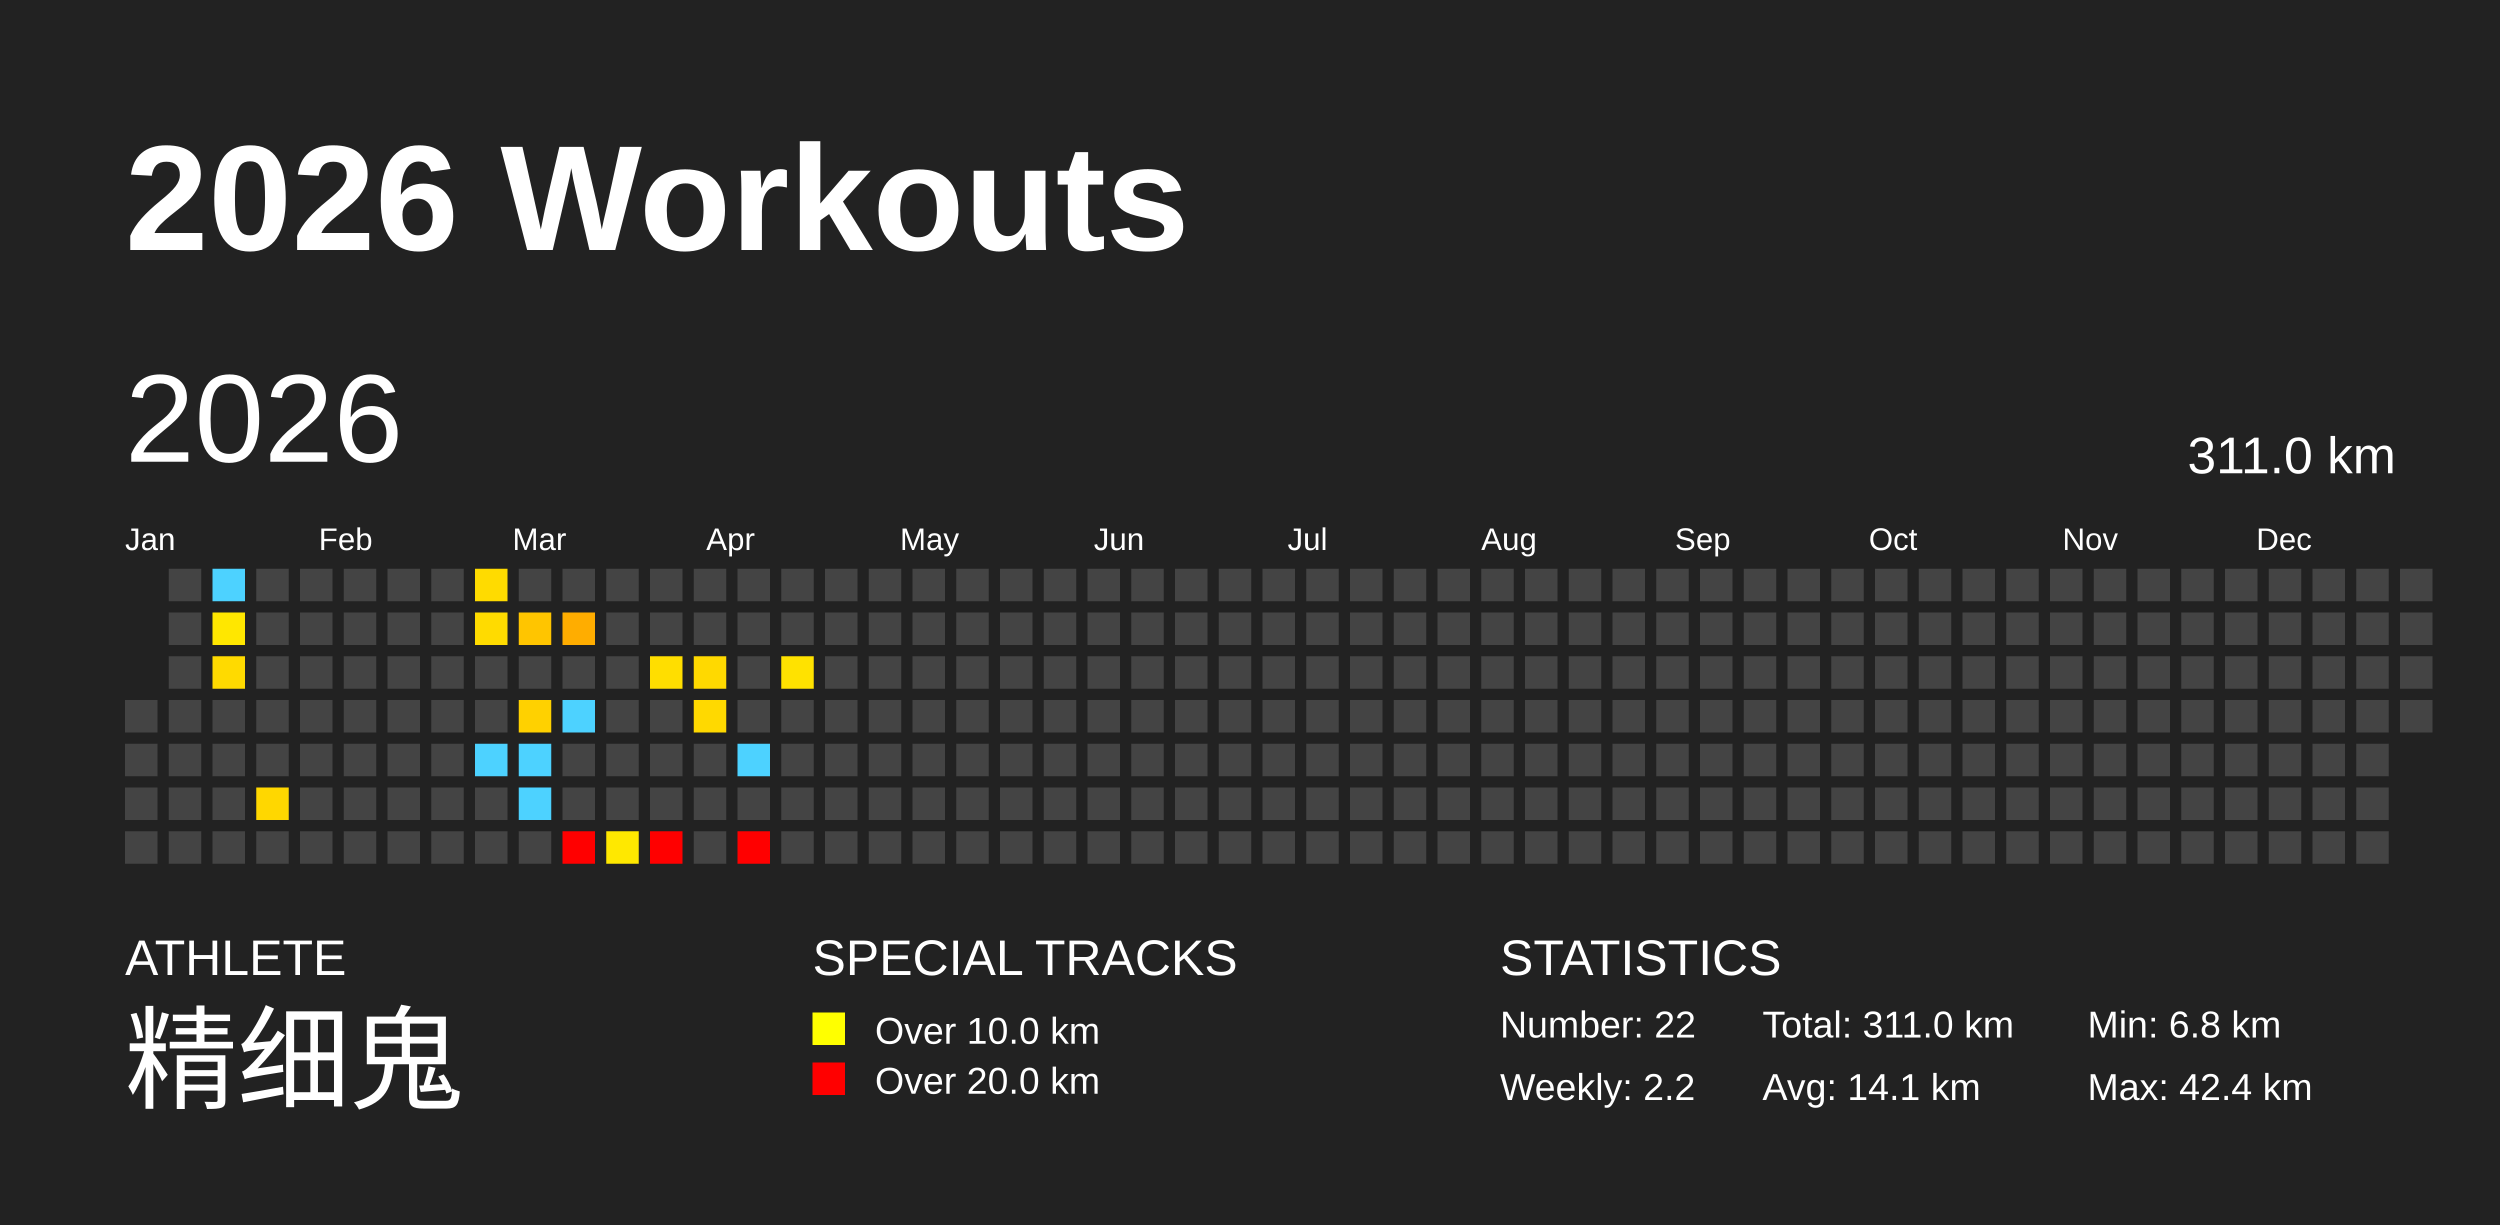
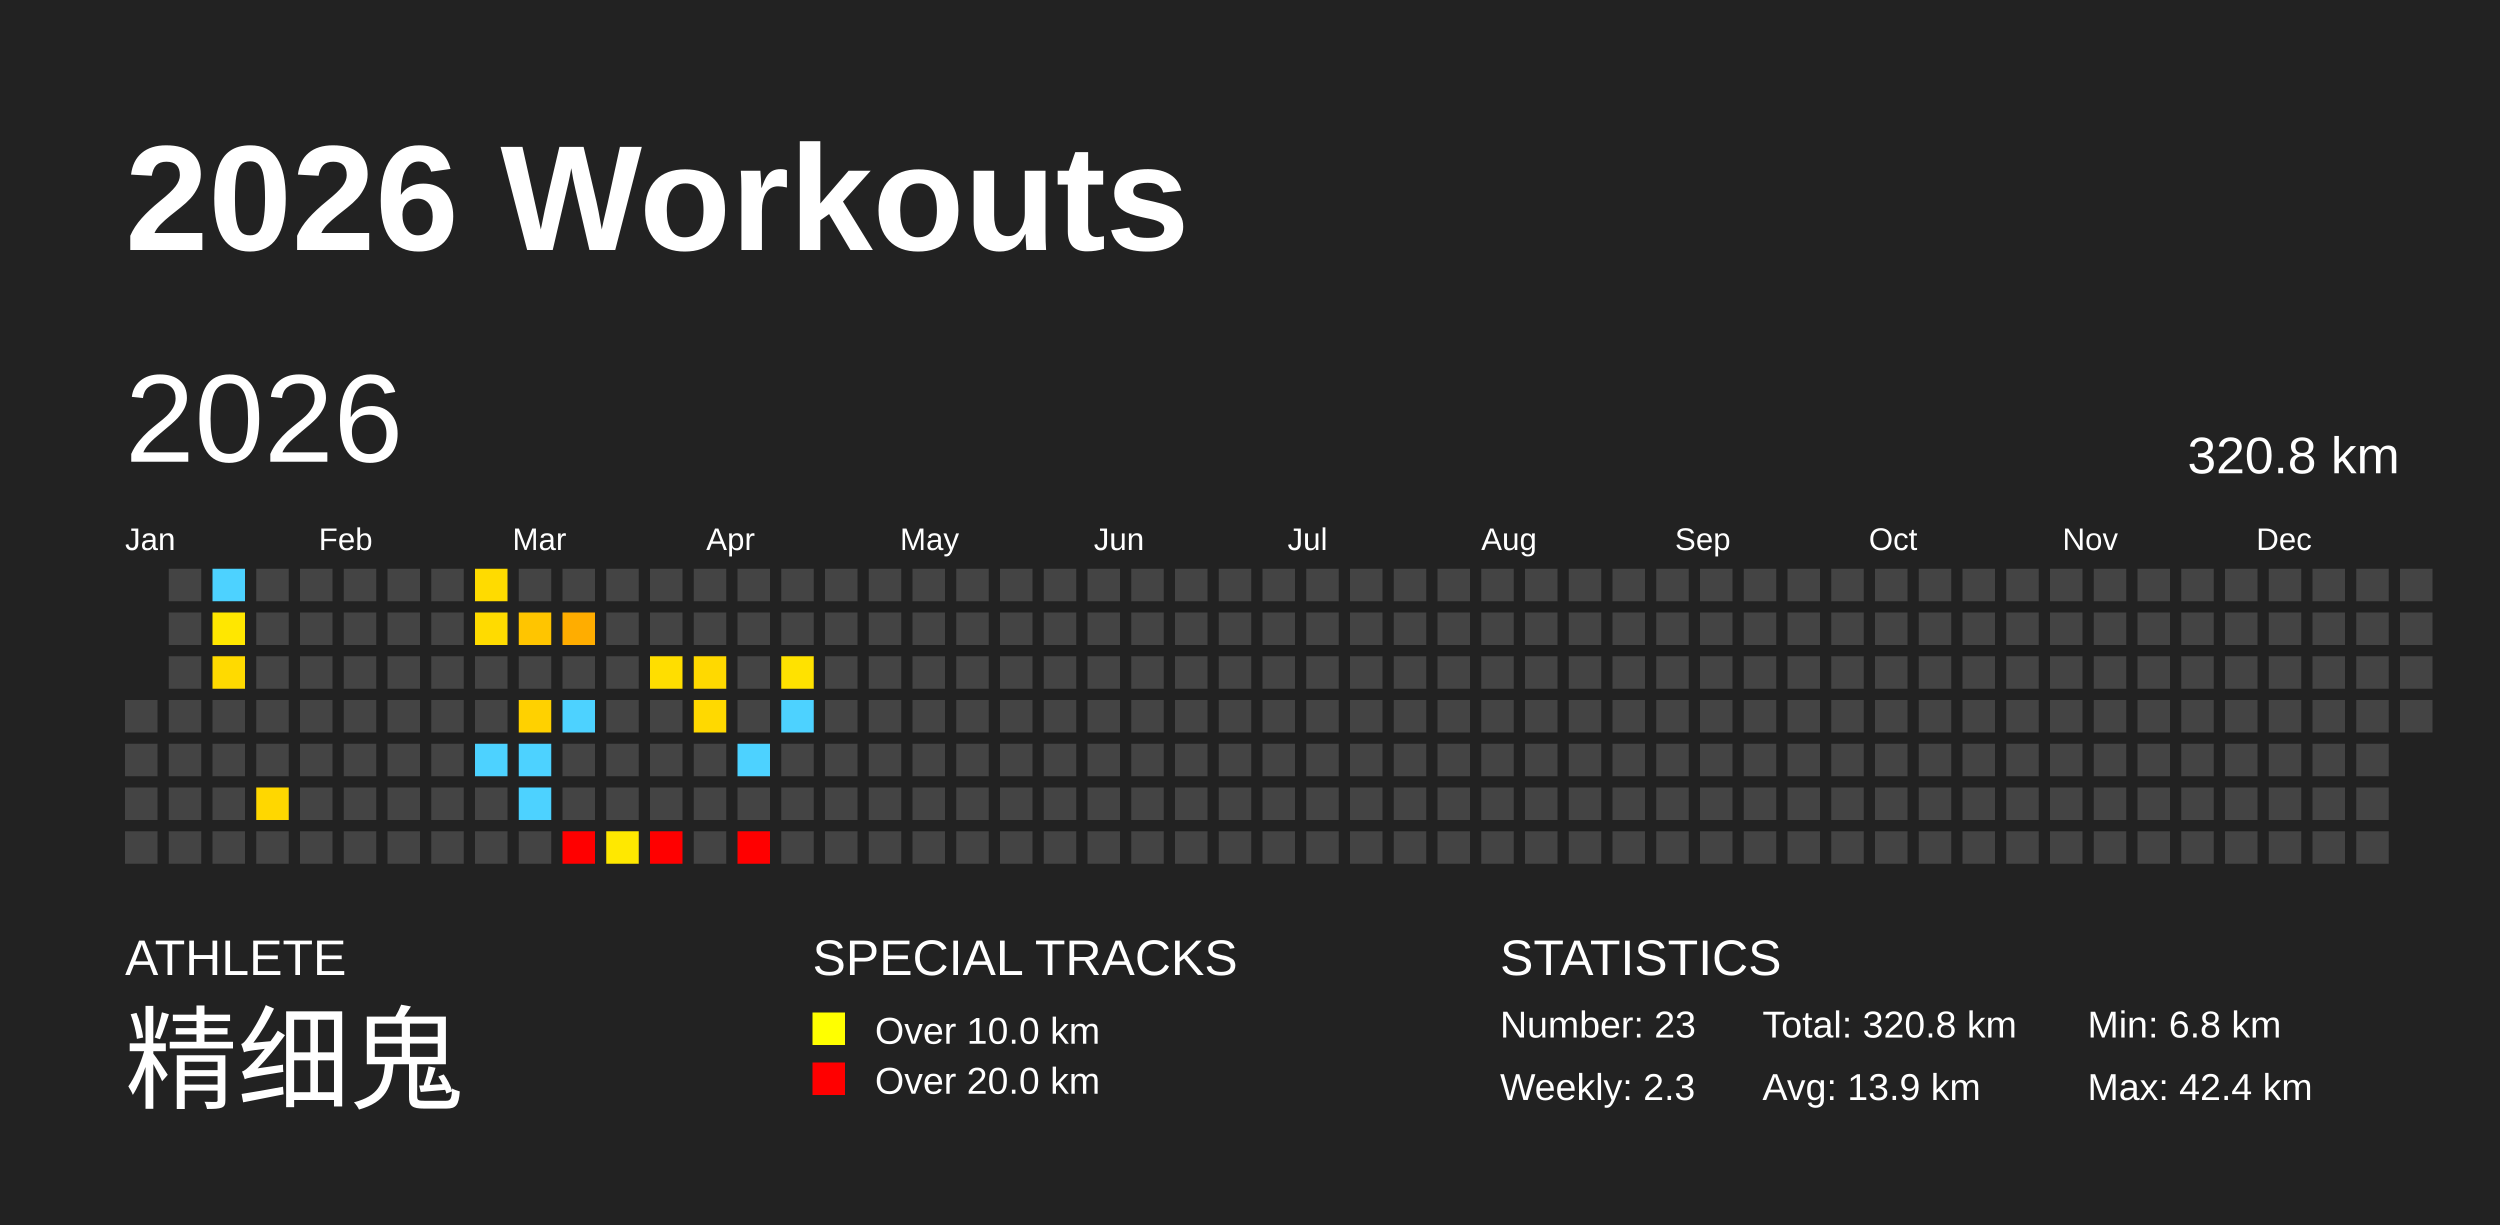
<svg xmlns="http://www.w3.org/2000/svg" baseProfile="full" height="98mm" version="1.1" viewBox="0,0,200,98" width="200mm">
  <defs />
  <rect fill="#222222" height="98" width="200" x="0" y="0" />
  <text fill="#FFFFFF" style="font-size:12px; font-family:Arial; font-weight:bold;" x="10" y="20">2026 Workouts</text>
  <text fill="#FFFFFF" style="font-size:4px; font-family:Arial" x="10" y="78">ATHLETE</text>
  <text fill="#FFFFFF" style="font-size:9px; font-family:Arial" x="10" y="88">精细鬼</text>
  <text fill="#FFFFFF" style="font-size:4px; font-family:Arial" x="65" y="78">SPECIAL TRACKS</text>
  <rect fill="yellow" height="2.6" width="2.6" x="65" y="81" />
  <text fill="#FFFFFF" style="font-size:3px; font-family:Arial" x="70" y="83.5">Over 10.0 km</text>
  <rect fill="red" height="2.6" width="2.6" x="65" y="85" />
  <text fill="#FFFFFF" style="font-size:3px; font-family:Arial" x="70" y="87.5">Over 20.0 km</text>
  <text fill="#FFFFFF" style="font-size:4px; font-family:Arial" x="120" y="78">STATISTICS</text>
-   <text fill="#FFFFFF" style="font-size:3px; font-family:Arial" x="120" y="83">Number: 22</text>
-   <text fill="#FFFFFF" style="font-size:3px; font-family:Arial" x="120" y="88">Weekly: 2.2</text>
-   <text fill="#FFFFFF" style="font-size:3px; font-family:Arial" x="141" y="83">Total: 311.0 km</text>
-   <text fill="#FFFFFF" style="font-size:3px; font-family:Arial" x="141" y="88">Avg: 14.1 km</text>
+   <text fill="#FFFFFF" style="font-size:3px; font-family:Arial" x="120" y="83">Number: 23</text>
+   <text fill="#FFFFFF" style="font-size:3px; font-family:Arial" x="120" y="88">Weekly: 2.3</text>
+   <text fill="#FFFFFF" style="font-size:3px; font-family:Arial" x="141" y="83">Total: 320.8 km</text>
+   <text fill="#FFFFFF" style="font-size:3px; font-family:Arial" x="141" y="88">Avg: 13.9 km</text>
  <text fill="#FFFFFF" style="font-size:3px; font-family:Arial" x="167" y="83">Min: 6.8 km</text>
  <text fill="#FFFFFF" style="font-size:3px; font-family:Arial" x="167" y="88">Max: 42.4 km</text>
  <text dominant-baseline="hanging" fill="#FFFFFF" style="font-size:10.0px; font-family:Arial;" x="10" y="30">2026</text>
-   <text dominant-baseline="hanging" fill="#FFFFFF" style="font-size:4.125px; font-family:Arial;" x="175" y="35">311.0 km</text>
+   <text dominant-baseline="hanging" fill="#FFFFFF" style="font-size:4.125px; font-family:Arial;" x="175" y="35">320.8 km</text>
  <text fill="#FFFFFF" style="font-size:2.5px; font-family:Arial" x="10.0" y="44">Jan</text>
  <text fill="#FFFFFF" style="font-size:2.5px; font-family:Arial" x="25.5" y="44">Feb</text>
  <text fill="#FFFFFF" style="font-size:2.5px; font-family:Arial" x="41.0" y="44">Mar</text>
  <text fill="#FFFFFF" style="font-size:2.5px; font-family:Arial" x="56.5" y="44">Apr</text>
  <text fill="#FFFFFF" style="font-size:2.5px; font-family:Arial" x="72.0" y="44">May</text>
  <text fill="#FFFFFF" style="font-size:2.5px; font-family:Arial" x="87.5" y="44">Jun</text>
  <text fill="#FFFFFF" style="font-size:2.5px; font-family:Arial" x="103.0" y="44">Jul</text>
  <text fill="#FFFFFF" style="font-size:2.5px; font-family:Arial" x="118.5" y="44">Aug</text>
  <text fill="#FFFFFF" style="font-size:2.5px; font-family:Arial" x="134.0" y="44">Sep</text>
  <text fill="#FFFFFF" style="font-size:2.5px; font-family:Arial" x="149.5" y="44">Oct</text>
  <text fill="#FFFFFF" style="font-size:2.5px; font-family:Arial" x="165.0" y="44">Nov</text>
  <text fill="#FFFFFF" style="font-size:2.5px; font-family:Arial" x="180.5" y="44">Dec</text>
  <rect fill="#444444" height="2.6" width="2.6" x="10.0" y="56.0" />
  <rect fill="#444444" height="2.6" width="2.6" x="10.0" y="59.5" />
  <rect fill="#444444" height="2.6" width="2.6" x="10.0" y="63.0" />
  <rect fill="#444444" height="2.6" width="2.6" x="10.0" y="66.5" />
  <rect fill="#444444" height="2.6" width="2.6" x="13.5" y="45.5" />
  <rect fill="#444444" height="2.6" width="2.6" x="13.5" y="49.0" />
  <rect fill="#444444" height="2.6" width="2.6" x="13.5" y="52.5" />
  <rect fill="#444444" height="2.6" width="2.6" x="13.5" y="56.0" />
  <rect fill="#444444" height="2.6" width="2.6" x="13.5" y="59.5" />
  <rect fill="#444444" height="2.6" width="2.6" x="13.5" y="63.0" />
  <rect fill="#444444" height="2.6" width="2.6" x="13.5" y="66.5" />
  <rect fill="#4dd2ff" height="2.6" width="2.6" x="17.0" y="45.5" />
  <rect fill="#ffe700" height="2.6" width="2.6" x="17.0" y="49.0" />
  <rect fill="#ffda00" height="2.6" width="2.6" x="17.0" y="52.5" />
  <rect fill="#444444" height="2.6" width="2.6" x="17.0" y="56.0" />
  <rect fill="#444444" height="2.6" width="2.6" x="17.0" y="59.5" />
  <rect fill="#444444" height="2.6" width="2.6" x="17.0" y="63.0" />
  <rect fill="#444444" height="2.6" width="2.6" x="17.0" y="66.5" />
  <rect fill="#444444" height="2.6" width="2.6" x="20.5" y="45.5" />
  <rect fill="#444444" height="2.6" width="2.6" x="20.5" y="49.0" />
  <rect fill="#444444" height="2.6" width="2.6" x="20.5" y="52.5" />
  <rect fill="#444444" height="2.6" width="2.6" x="20.5" y="56.0" />
  <rect fill="#444444" height="2.6" width="2.6" x="20.5" y="59.5" />
  <rect fill="#ffd700" height="2.6" width="2.6" x="20.5" y="63.0" />
  <rect fill="#444444" height="2.6" width="2.6" x="20.5" y="66.5" />
  <rect fill="#444444" height="2.6" width="2.6" x="24.0" y="45.5" />
  <rect fill="#444444" height="2.6" width="2.6" x="24.0" y="49.0" />
  <rect fill="#444444" height="2.6" width="2.6" x="24.0" y="52.5" />
  <rect fill="#444444" height="2.6" width="2.6" x="24.0" y="56.0" />
  <rect fill="#444444" height="2.6" width="2.6" x="24.0" y="59.5" />
  <rect fill="#444444" height="2.6" width="2.6" x="24.0" y="63.0" />
  <rect fill="#444444" height="2.6" width="2.6" x="24.0" y="66.5" />
  <rect fill="#444444" height="2.6" width="2.6" x="27.5" y="45.5" />
  <rect fill="#444444" height="2.6" width="2.6" x="27.5" y="49.0" />
  <rect fill="#444444" height="2.6" width="2.6" x="27.5" y="52.5" />
  <rect fill="#444444" height="2.6" width="2.6" x="27.5" y="56.0" />
  <rect fill="#444444" height="2.6" width="2.6" x="27.5" y="59.5" />
  <rect fill="#444444" height="2.6" width="2.6" x="27.5" y="63.0" />
  <rect fill="#444444" height="2.6" width="2.6" x="27.5" y="66.5" />
  <rect fill="#444444" height="2.6" width="2.6" x="31.0" y="45.5" />
  <rect fill="#444444" height="2.6" width="2.6" x="31.0" y="49.0" />
  <rect fill="#444444" height="2.6" width="2.6" x="31.0" y="52.5" />
  <rect fill="#444444" height="2.6" width="2.6" x="31.0" y="56.0" />
  <rect fill="#444444" height="2.6" width="2.6" x="31.0" y="59.5" />
  <rect fill="#444444" height="2.6" width="2.6" x="31.0" y="63.0" />
  <rect fill="#444444" height="2.6" width="2.6" x="31.0" y="66.5" />
  <rect fill="#444444" height="2.6" width="2.6" x="34.5" y="45.5" />
  <rect fill="#444444" height="2.6" width="2.6" x="34.5" y="49.0" />
  <rect fill="#444444" height="2.6" width="2.6" x="34.5" y="52.5" />
  <rect fill="#444444" height="2.6" width="2.6" x="34.5" y="56.0" />
  <rect fill="#444444" height="2.6" width="2.6" x="34.5" y="59.5" />
  <rect fill="#444444" height="2.6" width="2.6" x="34.5" y="63.0" />
  <rect fill="#444444" height="2.6" width="2.6" x="34.5" y="66.5" />
  <rect fill="#ffdb00" height="2.6" width="2.6" x="38.0" y="45.5" />
  <rect fill="#ffdb00" height="2.6" width="2.6" x="38.0" y="49.0" />
  <rect fill="#444444" height="2.6" width="2.6" x="38.0" y="52.5" />
  <rect fill="#444444" height="2.6" width="2.6" x="38.0" y="56.0" />
  <rect fill="#4dd2ff" height="2.6" width="2.6" x="38.0" y="59.5" />
  <rect fill="#444444" height="2.6" width="2.6" x="38.0" y="63.0" />
  <rect fill="#444444" height="2.6" width="2.6" x="38.0" y="66.5" />
  <rect fill="#444444" height="2.6" width="2.6" x="41.5" y="45.5" />
  <rect fill="#ffc500" height="2.6" width="2.6" x="41.5" y="49.0" />
  <rect fill="#444444" height="2.6" width="2.6" x="41.5" y="52.5" />
  <rect fill="#ffd100" height="2.6" width="2.6" x="41.5" y="56.0" />
  <rect fill="#4dd2ff" height="2.6" width="2.6" x="41.5" y="59.5" />
  <rect fill="#4dd2ff" height="2.6" width="2.6" x="41.5" y="63.0" />
  <rect fill="#444444" height="2.6" width="2.6" x="41.5" y="66.5" />
  <rect fill="#444444" height="2.6" width="2.6" x="45.0" y="45.5" />
  <rect fill="#ffad00" height="2.6" width="2.6" x="45.0" y="49.0" />
  <rect fill="#444444" height="2.6" width="2.6" x="45.0" y="52.5" />
  <rect fill="#4dd2ff" height="2.6" width="2.6" x="45.0" y="56.0" />
  <rect fill="#444444" height="2.6" width="2.6" x="45.0" y="59.5" />
  <rect fill="#444444" height="2.6" width="2.6" x="45.0" y="63.0" />
  <rect fill="red" height="2.6" width="2.6" x="45.0" y="66.5" />
  <rect fill="#444444" height="2.6" width="2.6" x="48.5" y="45.5" />
  <rect fill="#444444" height="2.6" width="2.6" x="48.5" y="49.0" />
  <rect fill="#444444" height="2.6" width="2.6" x="48.5" y="52.5" />
  <rect fill="#444444" height="2.6" width="2.6" x="48.5" y="56.0" />
  <rect fill="#444444" height="2.6" width="2.6" x="48.5" y="59.5" />
  <rect fill="#444444" height="2.6" width="2.6" x="48.5" y="63.0" />
  <rect fill="#ffe800" height="2.6" width="2.6" x="48.5" y="66.5" />
  <rect fill="#444444" height="2.6" width="2.6" x="52.0" y="45.5" />
  <rect fill="#444444" height="2.6" width="2.6" x="52.0" y="49.0" />
  <rect fill="#ffde00" height="2.6" width="2.6" x="52.0" y="52.5" />
  <rect fill="#444444" height="2.6" width="2.6" x="52.0" y="56.0" />
  <rect fill="#444444" height="2.6" width="2.6" x="52.0" y="59.5" />
  <rect fill="#444444" height="2.6" width="2.6" x="52.0" y="63.0" />
  <rect fill="red" height="2.6" width="2.6" x="52.0" y="66.5" />
  <rect fill="#444444" height="2.6" width="2.6" x="55.5" y="45.5" />
  <rect fill="#444444" height="2.6" width="2.6" x="55.5" y="49.0" />
  <rect fill="#ffd900" height="2.6" width="2.6" x="55.5" y="52.5" />
  <rect fill="#ffd900" height="2.6" width="2.6" x="55.5" y="56.0" />
  <rect fill="#444444" height="2.6" width="2.6" x="55.5" y="59.5" />
  <rect fill="#444444" height="2.6" width="2.6" x="55.5" y="63.0" />
  <rect fill="#444444" height="2.6" width="2.6" x="55.5" y="66.5" />
  <rect fill="#444444" height="2.6" width="2.6" x="59.0" y="45.5" />
  <rect fill="#444444" height="2.6" width="2.6" x="59.0" y="49.0" />
  <rect fill="#444444" height="2.6" width="2.6" x="59.0" y="52.5" />
  <rect fill="#444444" height="2.6" width="2.6" x="59.0" y="56.0" />
  <rect fill="#4dd2ff" height="2.6" width="2.6" x="59.0" y="59.5" />
  <rect fill="#444444" height="2.6" width="2.6" x="59.0" y="63.0" />
  <rect fill="red" height="2.6" width="2.6" x="59.0" y="66.5" />
  <rect fill="#444444" height="2.6" width="2.6" x="62.5" y="45.5" />
  <rect fill="#444444" height="2.6" width="2.6" x="62.5" y="49.0" />
  <rect fill="#ffe200" height="2.6" width="2.6" x="62.5" y="52.5" />
-   <rect fill="#444444" height="2.6" width="2.6" x="62.5" y="56.0" />
+   <rect fill="#4dd2ff" height="2.6" width="2.6" x="62.5" y="56.0" />
  <rect fill="#444444" height="2.6" width="2.6" x="62.5" y="59.5" />
  <rect fill="#444444" height="2.6" width="2.6" x="62.5" y="63.0" />
  <rect fill="#444444" height="2.6" width="2.6" x="62.5" y="66.5" />
  <rect fill="#444444" height="2.6" width="2.6" x="66.0" y="45.5" />
  <rect fill="#444444" height="2.6" width="2.6" x="66.0" y="49.0" />
  <rect fill="#444444" height="2.6" width="2.6" x="66.0" y="52.5" />
  <rect fill="#444444" height="2.6" width="2.6" x="66.0" y="56.0" />
  <rect fill="#444444" height="2.6" width="2.6" x="66.0" y="59.5" />
  <rect fill="#444444" height="2.6" width="2.6" x="66.0" y="63.0" />
  <rect fill="#444444" height="2.6" width="2.6" x="66.0" y="66.5" />
  <rect fill="#444444" height="2.6" width="2.6" x="69.5" y="45.5" />
  <rect fill="#444444" height="2.6" width="2.6" x="69.5" y="49.0" />
  <rect fill="#444444" height="2.6" width="2.6" x="69.5" y="52.5" />
  <rect fill="#444444" height="2.6" width="2.6" x="69.5" y="56.0" />
  <rect fill="#444444" height="2.6" width="2.6" x="69.5" y="59.5" />
  <rect fill="#444444" height="2.6" width="2.6" x="69.5" y="63.0" />
  <rect fill="#444444" height="2.6" width="2.6" x="69.5" y="66.5" />
  <rect fill="#444444" height="2.6" width="2.6" x="73.0" y="45.5" />
  <rect fill="#444444" height="2.6" width="2.6" x="73.0" y="49.0" />
  <rect fill="#444444" height="2.6" width="2.6" x="73.0" y="52.5" />
  <rect fill="#444444" height="2.6" width="2.6" x="73.0" y="56.0" />
  <rect fill="#444444" height="2.6" width="2.6" x="73.0" y="59.5" />
  <rect fill="#444444" height="2.6" width="2.6" x="73.0" y="63.0" />
  <rect fill="#444444" height="2.6" width="2.6" x="73.0" y="66.5" />
  <rect fill="#444444" height="2.6" width="2.6" x="76.5" y="45.5" />
  <rect fill="#444444" height="2.6" width="2.6" x="76.5" y="49.0" />
  <rect fill="#444444" height="2.6" width="2.6" x="76.5" y="52.5" />
  <rect fill="#444444" height="2.6" width="2.6" x="76.5" y="56.0" />
  <rect fill="#444444" height="2.6" width="2.6" x="76.5" y="59.5" />
  <rect fill="#444444" height="2.6" width="2.6" x="76.5" y="63.0" />
  <rect fill="#444444" height="2.6" width="2.6" x="76.5" y="66.5" />
  <rect fill="#444444" height="2.6" width="2.6" x="80.0" y="45.5" />
  <rect fill="#444444" height="2.6" width="2.6" x="80.0" y="49.0" />
  <rect fill="#444444" height="2.6" width="2.6" x="80.0" y="52.5" />
  <rect fill="#444444" height="2.6" width="2.6" x="80.0" y="56.0" />
  <rect fill="#444444" height="2.6" width="2.6" x="80.0" y="59.5" />
  <rect fill="#444444" height="2.6" width="2.6" x="80.0" y="63.0" />
  <rect fill="#444444" height="2.6" width="2.6" x="80.0" y="66.5" />
  <rect fill="#444444" height="2.6" width="2.6" x="83.5" y="45.5" />
  <rect fill="#444444" height="2.6" width="2.6" x="83.5" y="49.0" />
  <rect fill="#444444" height="2.6" width="2.6" x="83.5" y="52.5" />
  <rect fill="#444444" height="2.6" width="2.6" x="83.5" y="56.0" />
  <rect fill="#444444" height="2.6" width="2.6" x="83.5" y="59.5" />
  <rect fill="#444444" height="2.6" width="2.6" x="83.5" y="63.0" />
  <rect fill="#444444" height="2.6" width="2.6" x="83.5" y="66.5" />
  <rect fill="#444444" height="2.6" width="2.6" x="87.0" y="45.5" />
  <rect fill="#444444" height="2.6" width="2.6" x="87.0" y="49.0" />
  <rect fill="#444444" height="2.6" width="2.6" x="87.0" y="52.5" />
  <rect fill="#444444" height="2.6" width="2.6" x="87.0" y="56.0" />
  <rect fill="#444444" height="2.6" width="2.6" x="87.0" y="59.5" />
  <rect fill="#444444" height="2.6" width="2.6" x="87.0" y="63.0" />
  <rect fill="#444444" height="2.6" width="2.6" x="87.0" y="66.5" />
  <rect fill="#444444" height="2.6" width="2.6" x="90.5" y="45.5" />
  <rect fill="#444444" height="2.6" width="2.6" x="90.5" y="49.0" />
  <rect fill="#444444" height="2.6" width="2.6" x="90.5" y="52.5" />
  <rect fill="#444444" height="2.6" width="2.6" x="90.5" y="56.0" />
  <rect fill="#444444" height="2.6" width="2.6" x="90.5" y="59.5" />
  <rect fill="#444444" height="2.6" width="2.6" x="90.5" y="63.0" />
  <rect fill="#444444" height="2.6" width="2.6" x="90.5" y="66.5" />
  <rect fill="#444444" height="2.6" width="2.6" x="94.0" y="45.5" />
  <rect fill="#444444" height="2.6" width="2.6" x="94.0" y="49.0" />
  <rect fill="#444444" height="2.6" width="2.6" x="94.0" y="52.5" />
  <rect fill="#444444" height="2.6" width="2.6" x="94.0" y="56.0" />
  <rect fill="#444444" height="2.6" width="2.6" x="94.0" y="59.5" />
  <rect fill="#444444" height="2.6" width="2.6" x="94.0" y="63.0" />
  <rect fill="#444444" height="2.6" width="2.6" x="94.0" y="66.5" />
  <rect fill="#444444" height="2.6" width="2.6" x="97.5" y="45.5" />
  <rect fill="#444444" height="2.6" width="2.6" x="97.5" y="49.0" />
  <rect fill="#444444" height="2.6" width="2.6" x="97.5" y="52.5" />
  <rect fill="#444444" height="2.6" width="2.6" x="97.5" y="56.0" />
  <rect fill="#444444" height="2.6" width="2.6" x="97.5" y="59.5" />
  <rect fill="#444444" height="2.6" width="2.6" x="97.5" y="63.0" />
  <rect fill="#444444" height="2.6" width="2.6" x="97.5" y="66.5" />
  <rect fill="#444444" height="2.6" width="2.6" x="101.0" y="45.5" />
  <rect fill="#444444" height="2.6" width="2.6" x="101.0" y="49.0" />
  <rect fill="#444444" height="2.6" width="2.6" x="101.0" y="52.5" />
  <rect fill="#444444" height="2.6" width="2.6" x="101.0" y="56.0" />
  <rect fill="#444444" height="2.6" width="2.6" x="101.0" y="59.5" />
  <rect fill="#444444" height="2.6" width="2.6" x="101.0" y="63.0" />
  <rect fill="#444444" height="2.6" width="2.6" x="101.0" y="66.5" />
  <rect fill="#444444" height="2.6" width="2.6" x="104.5" y="45.5" />
  <rect fill="#444444" height="2.6" width="2.6" x="104.5" y="49.0" />
  <rect fill="#444444" height="2.6" width="2.6" x="104.5" y="52.5" />
  <rect fill="#444444" height="2.6" width="2.6" x="104.5" y="56.0" />
  <rect fill="#444444" height="2.6" width="2.6" x="104.5" y="59.5" />
  <rect fill="#444444" height="2.6" width="2.6" x="104.5" y="63.0" />
  <rect fill="#444444" height="2.6" width="2.6" x="104.5" y="66.5" />
  <rect fill="#444444" height="2.6" width="2.6" x="108.0" y="45.5" />
  <rect fill="#444444" height="2.6" width="2.6" x="108.0" y="49.0" />
  <rect fill="#444444" height="2.6" width="2.6" x="108.0" y="52.5" />
  <rect fill="#444444" height="2.6" width="2.6" x="108.0" y="56.0" />
  <rect fill="#444444" height="2.6" width="2.6" x="108.0" y="59.5" />
  <rect fill="#444444" height="2.6" width="2.6" x="108.0" y="63.0" />
  <rect fill="#444444" height="2.6" width="2.6" x="108.0" y="66.5" />
  <rect fill="#444444" height="2.6" width="2.6" x="111.5" y="45.5" />
  <rect fill="#444444" height="2.6" width="2.6" x="111.5" y="49.0" />
  <rect fill="#444444" height="2.6" width="2.6" x="111.5" y="52.5" />
  <rect fill="#444444" height="2.6" width="2.6" x="111.5" y="56.0" />
  <rect fill="#444444" height="2.6" width="2.6" x="111.5" y="59.5" />
  <rect fill="#444444" height="2.6" width="2.6" x="111.5" y="63.0" />
  <rect fill="#444444" height="2.6" width="2.6" x="111.5" y="66.5" />
  <rect fill="#444444" height="2.6" width="2.6" x="115.0" y="45.5" />
  <rect fill="#444444" height="2.6" width="2.6" x="115.0" y="49.0" />
  <rect fill="#444444" height="2.6" width="2.6" x="115.0" y="52.5" />
  <rect fill="#444444" height="2.6" width="2.6" x="115.0" y="56.0" />
  <rect fill="#444444" height="2.6" width="2.6" x="115.0" y="59.5" />
  <rect fill="#444444" height="2.6" width="2.6" x="115.0" y="63.0" />
  <rect fill="#444444" height="2.6" width="2.6" x="115.0" y="66.5" />
  <rect fill="#444444" height="2.6" width="2.6" x="118.5" y="45.5" />
  <rect fill="#444444" height="2.6" width="2.6" x="118.5" y="49.0" />
  <rect fill="#444444" height="2.6" width="2.6" x="118.5" y="52.5" />
  <rect fill="#444444" height="2.6" width="2.6" x="118.5" y="56.0" />
  <rect fill="#444444" height="2.6" width="2.6" x="118.5" y="59.5" />
  <rect fill="#444444" height="2.6" width="2.6" x="118.5" y="63.0" />
  <rect fill="#444444" height="2.6" width="2.6" x="118.5" y="66.5" />
  <rect fill="#444444" height="2.6" width="2.6" x="122.0" y="45.5" />
  <rect fill="#444444" height="2.6" width="2.6" x="122.0" y="49.0" />
  <rect fill="#444444" height="2.6" width="2.6" x="122.0" y="52.5" />
  <rect fill="#444444" height="2.6" width="2.6" x="122.0" y="56.0" />
  <rect fill="#444444" height="2.6" width="2.6" x="122.0" y="59.5" />
  <rect fill="#444444" height="2.6" width="2.6" x="122.0" y="63.0" />
  <rect fill="#444444" height="2.6" width="2.6" x="122.0" y="66.5" />
  <rect fill="#444444" height="2.6" width="2.6" x="125.5" y="45.5" />
  <rect fill="#444444" height="2.6" width="2.6" x="125.5" y="49.0" />
  <rect fill="#444444" height="2.6" width="2.6" x="125.5" y="52.5" />
  <rect fill="#444444" height="2.6" width="2.6" x="125.5" y="56.0" />
  <rect fill="#444444" height="2.6" width="2.6" x="125.5" y="59.5" />
  <rect fill="#444444" height="2.6" width="2.6" x="125.5" y="63.0" />
  <rect fill="#444444" height="2.6" width="2.6" x="125.5" y="66.5" />
  <rect fill="#444444" height="2.6" width="2.6" x="129.0" y="45.5" />
  <rect fill="#444444" height="2.6" width="2.6" x="129.0" y="49.0" />
  <rect fill="#444444" height="2.6" width="2.6" x="129.0" y="52.5" />
  <rect fill="#444444" height="2.6" width="2.6" x="129.0" y="56.0" />
  <rect fill="#444444" height="2.6" width="2.6" x="129.0" y="59.5" />
  <rect fill="#444444" height="2.6" width="2.6" x="129.0" y="63.0" />
  <rect fill="#444444" height="2.6" width="2.6" x="129.0" y="66.5" />
  <rect fill="#444444" height="2.6" width="2.6" x="132.5" y="45.5" />
  <rect fill="#444444" height="2.6" width="2.6" x="132.5" y="49.0" />
  <rect fill="#444444" height="2.6" width="2.6" x="132.5" y="52.5" />
  <rect fill="#444444" height="2.6" width="2.6" x="132.5" y="56.0" />
  <rect fill="#444444" height="2.6" width="2.6" x="132.5" y="59.5" />
  <rect fill="#444444" height="2.6" width="2.6" x="132.5" y="63.0" />
  <rect fill="#444444" height="2.6" width="2.6" x="132.5" y="66.5" />
  <rect fill="#444444" height="2.6" width="2.6" x="136.0" y="45.5" />
  <rect fill="#444444" height="2.6" width="2.6" x="136.0" y="49.0" />
  <rect fill="#444444" height="2.6" width="2.6" x="136.0" y="52.5" />
  <rect fill="#444444" height="2.6" width="2.6" x="136.0" y="56.0" />
  <rect fill="#444444" height="2.6" width="2.6" x="136.0" y="59.5" />
  <rect fill="#444444" height="2.6" width="2.6" x="136.0" y="63.0" />
  <rect fill="#444444" height="2.6" width="2.6" x="136.0" y="66.5" />
  <rect fill="#444444" height="2.6" width="2.6" x="139.5" y="45.5" />
  <rect fill="#444444" height="2.6" width="2.6" x="139.5" y="49.0" />
  <rect fill="#444444" height="2.6" width="2.6" x="139.5" y="52.5" />
  <rect fill="#444444" height="2.6" width="2.6" x="139.5" y="56.0" />
  <rect fill="#444444" height="2.6" width="2.6" x="139.5" y="59.5" />
  <rect fill="#444444" height="2.6" width="2.6" x="139.5" y="63.0" />
  <rect fill="#444444" height="2.6" width="2.6" x="139.5" y="66.5" />
  <rect fill="#444444" height="2.6" width="2.6" x="143.0" y="45.5" />
  <rect fill="#444444" height="2.6" width="2.6" x="143.0" y="49.0" />
  <rect fill="#444444" height="2.6" width="2.6" x="143.0" y="52.5" />
  <rect fill="#444444" height="2.6" width="2.6" x="143.0" y="56.0" />
  <rect fill="#444444" height="2.6" width="2.6" x="143.0" y="59.5" />
  <rect fill="#444444" height="2.6" width="2.6" x="143.0" y="63.0" />
  <rect fill="#444444" height="2.6" width="2.6" x="143.0" y="66.5" />
  <rect fill="#444444" height="2.6" width="2.6" x="146.5" y="45.5" />
  <rect fill="#444444" height="2.6" width="2.6" x="146.5" y="49.0" />
  <rect fill="#444444" height="2.6" width="2.6" x="146.5" y="52.5" />
  <rect fill="#444444" height="2.6" width="2.6" x="146.5" y="56.0" />
  <rect fill="#444444" height="2.6" width="2.6" x="146.5" y="59.5" />
  <rect fill="#444444" height="2.6" width="2.6" x="146.5" y="63.0" />
  <rect fill="#444444" height="2.6" width="2.6" x="146.5" y="66.5" />
  <rect fill="#444444" height="2.6" width="2.6" x="150.0" y="45.5" />
  <rect fill="#444444" height="2.6" width="2.6" x="150.0" y="49.0" />
  <rect fill="#444444" height="2.6" width="2.6" x="150.0" y="52.5" />
  <rect fill="#444444" height="2.6" width="2.6" x="150.0" y="56.0" />
  <rect fill="#444444" height="2.6" width="2.6" x="150.0" y="59.5" />
  <rect fill="#444444" height="2.6" width="2.6" x="150.0" y="63.0" />
  <rect fill="#444444" height="2.6" width="2.6" x="150.0" y="66.5" />
  <rect fill="#444444" height="2.6" width="2.6" x="153.5" y="45.5" />
  <rect fill="#444444" height="2.6" width="2.6" x="153.5" y="49.0" />
  <rect fill="#444444" height="2.6" width="2.6" x="153.5" y="52.5" />
  <rect fill="#444444" height="2.6" width="2.6" x="153.5" y="56.0" />
  <rect fill="#444444" height="2.6" width="2.6" x="153.5" y="59.5" />
  <rect fill="#444444" height="2.6" width="2.6" x="153.5" y="63.0" />
  <rect fill="#444444" height="2.6" width="2.6" x="153.5" y="66.5" />
  <rect fill="#444444" height="2.6" width="2.6" x="157.0" y="45.5" />
  <rect fill="#444444" height="2.6" width="2.6" x="157.0" y="49.0" />
  <rect fill="#444444" height="2.6" width="2.6" x="157.0" y="52.5" />
  <rect fill="#444444" height="2.6" width="2.6" x="157.0" y="56.0" />
  <rect fill="#444444" height="2.6" width="2.6" x="157.0" y="59.5" />
  <rect fill="#444444" height="2.6" width="2.6" x="157.0" y="63.0" />
  <rect fill="#444444" height="2.6" width="2.6" x="157.0" y="66.5" />
  <rect fill="#444444" height="2.6" width="2.6" x="160.5" y="45.5" />
  <rect fill="#444444" height="2.6" width="2.6" x="160.5" y="49.0" />
  <rect fill="#444444" height="2.6" width="2.6" x="160.5" y="52.5" />
  <rect fill="#444444" height="2.6" width="2.6" x="160.5" y="56.0" />
  <rect fill="#444444" height="2.6" width="2.6" x="160.5" y="59.5" />
  <rect fill="#444444" height="2.6" width="2.6" x="160.5" y="63.0" />
  <rect fill="#444444" height="2.6" width="2.6" x="160.5" y="66.5" />
  <rect fill="#444444" height="2.6" width="2.6" x="164.0" y="45.5" />
  <rect fill="#444444" height="2.6" width="2.6" x="164.0" y="49.0" />
  <rect fill="#444444" height="2.6" width="2.6" x="164.0" y="52.5" />
  <rect fill="#444444" height="2.6" width="2.6" x="164.0" y="56.0" />
  <rect fill="#444444" height="2.6" width="2.6" x="164.0" y="59.5" />
  <rect fill="#444444" height="2.6" width="2.6" x="164.0" y="63.0" />
  <rect fill="#444444" height="2.6" width="2.6" x="164.0" y="66.5" />
  <rect fill="#444444" height="2.6" width="2.6" x="167.5" y="45.5" />
  <rect fill="#444444" height="2.6" width="2.6" x="167.5" y="49.0" />
  <rect fill="#444444" height="2.6" width="2.6" x="167.5" y="52.5" />
  <rect fill="#444444" height="2.6" width="2.6" x="167.5" y="56.0" />
  <rect fill="#444444" height="2.6" width="2.6" x="167.5" y="59.5" />
  <rect fill="#444444" height="2.6" width="2.6" x="167.5" y="63.0" />
  <rect fill="#444444" height="2.6" width="2.6" x="167.5" y="66.5" />
  <rect fill="#444444" height="2.6" width="2.6" x="171.0" y="45.5" />
  <rect fill="#444444" height="2.6" width="2.6" x="171.0" y="49.0" />
  <rect fill="#444444" height="2.6" width="2.6" x="171.0" y="52.5" />
  <rect fill="#444444" height="2.6" width="2.6" x="171.0" y="56.0" />
  <rect fill="#444444" height="2.6" width="2.6" x="171.0" y="59.5" />
  <rect fill="#444444" height="2.6" width="2.6" x="171.0" y="63.0" />
  <rect fill="#444444" height="2.6" width="2.6" x="171.0" y="66.5" />
  <rect fill="#444444" height="2.6" width="2.6" x="174.5" y="45.5" />
  <rect fill="#444444" height="2.6" width="2.6" x="174.5" y="49.0" />
  <rect fill="#444444" height="2.6" width="2.6" x="174.5" y="52.5" />
  <rect fill="#444444" height="2.6" width="2.6" x="174.5" y="56.0" />
  <rect fill="#444444" height="2.6" width="2.6" x="174.5" y="59.5" />
  <rect fill="#444444" height="2.6" width="2.6" x="174.5" y="63.0" />
  <rect fill="#444444" height="2.6" width="2.6" x="174.5" y="66.5" />
  <rect fill="#444444" height="2.6" width="2.6" x="178.0" y="45.5" />
  <rect fill="#444444" height="2.6" width="2.6" x="178.0" y="49.0" />
  <rect fill="#444444" height="2.6" width="2.6" x="178.0" y="52.5" />
  <rect fill="#444444" height="2.6" width="2.6" x="178.0" y="56.0" />
  <rect fill="#444444" height="2.6" width="2.6" x="178.0" y="59.5" />
  <rect fill="#444444" height="2.6" width="2.6" x="178.0" y="63.0" />
  <rect fill="#444444" height="2.6" width="2.6" x="178.0" y="66.5" />
  <rect fill="#444444" height="2.6" width="2.6" x="181.5" y="45.5" />
  <rect fill="#444444" height="2.6" width="2.6" x="181.5" y="49.0" />
  <rect fill="#444444" height="2.6" width="2.6" x="181.5" y="52.5" />
  <rect fill="#444444" height="2.6" width="2.6" x="181.5" y="56.0" />
  <rect fill="#444444" height="2.6" width="2.6" x="181.5" y="59.5" />
  <rect fill="#444444" height="2.6" width="2.6" x="181.5" y="63.0" />
  <rect fill="#444444" height="2.6" width="2.6" x="181.5" y="66.5" />
  <rect fill="#444444" height="2.6" width="2.6" x="185.0" y="45.5" />
  <rect fill="#444444" height="2.6" width="2.6" x="185.0" y="49.0" />
  <rect fill="#444444" height="2.6" width="2.6" x="185.0" y="52.5" />
  <rect fill="#444444" height="2.6" width="2.6" x="185.0" y="56.0" />
  <rect fill="#444444" height="2.6" width="2.6" x="185.0" y="59.5" />
  <rect fill="#444444" height="2.6" width="2.6" x="185.0" y="63.0" />
  <rect fill="#444444" height="2.6" width="2.6" x="185.0" y="66.5" />
  <rect fill="#444444" height="2.6" width="2.6" x="188.5" y="45.5" />
  <rect fill="#444444" height="2.6" width="2.6" x="188.5" y="49.0" />
  <rect fill="#444444" height="2.6" width="2.6" x="188.5" y="52.5" />
  <rect fill="#444444" height="2.6" width="2.6" x="188.5" y="56.0" />
  <rect fill="#444444" height="2.6" width="2.6" x="188.5" y="59.5" />
  <rect fill="#444444" height="2.6" width="2.6" x="188.5" y="63.0" />
  <rect fill="#444444" height="2.6" width="2.6" x="188.5" y="66.5" />
  <rect fill="#444444" height="2.6" width="2.6" x="192.0" y="45.5" />
  <rect fill="#444444" height="2.6" width="2.6" x="192.0" y="49.0" />
  <rect fill="#444444" height="2.6" width="2.6" x="192.0" y="52.5" />
  <rect fill="#444444" height="2.6" width="2.6" x="192.0" y="56.0" />
</svg>
